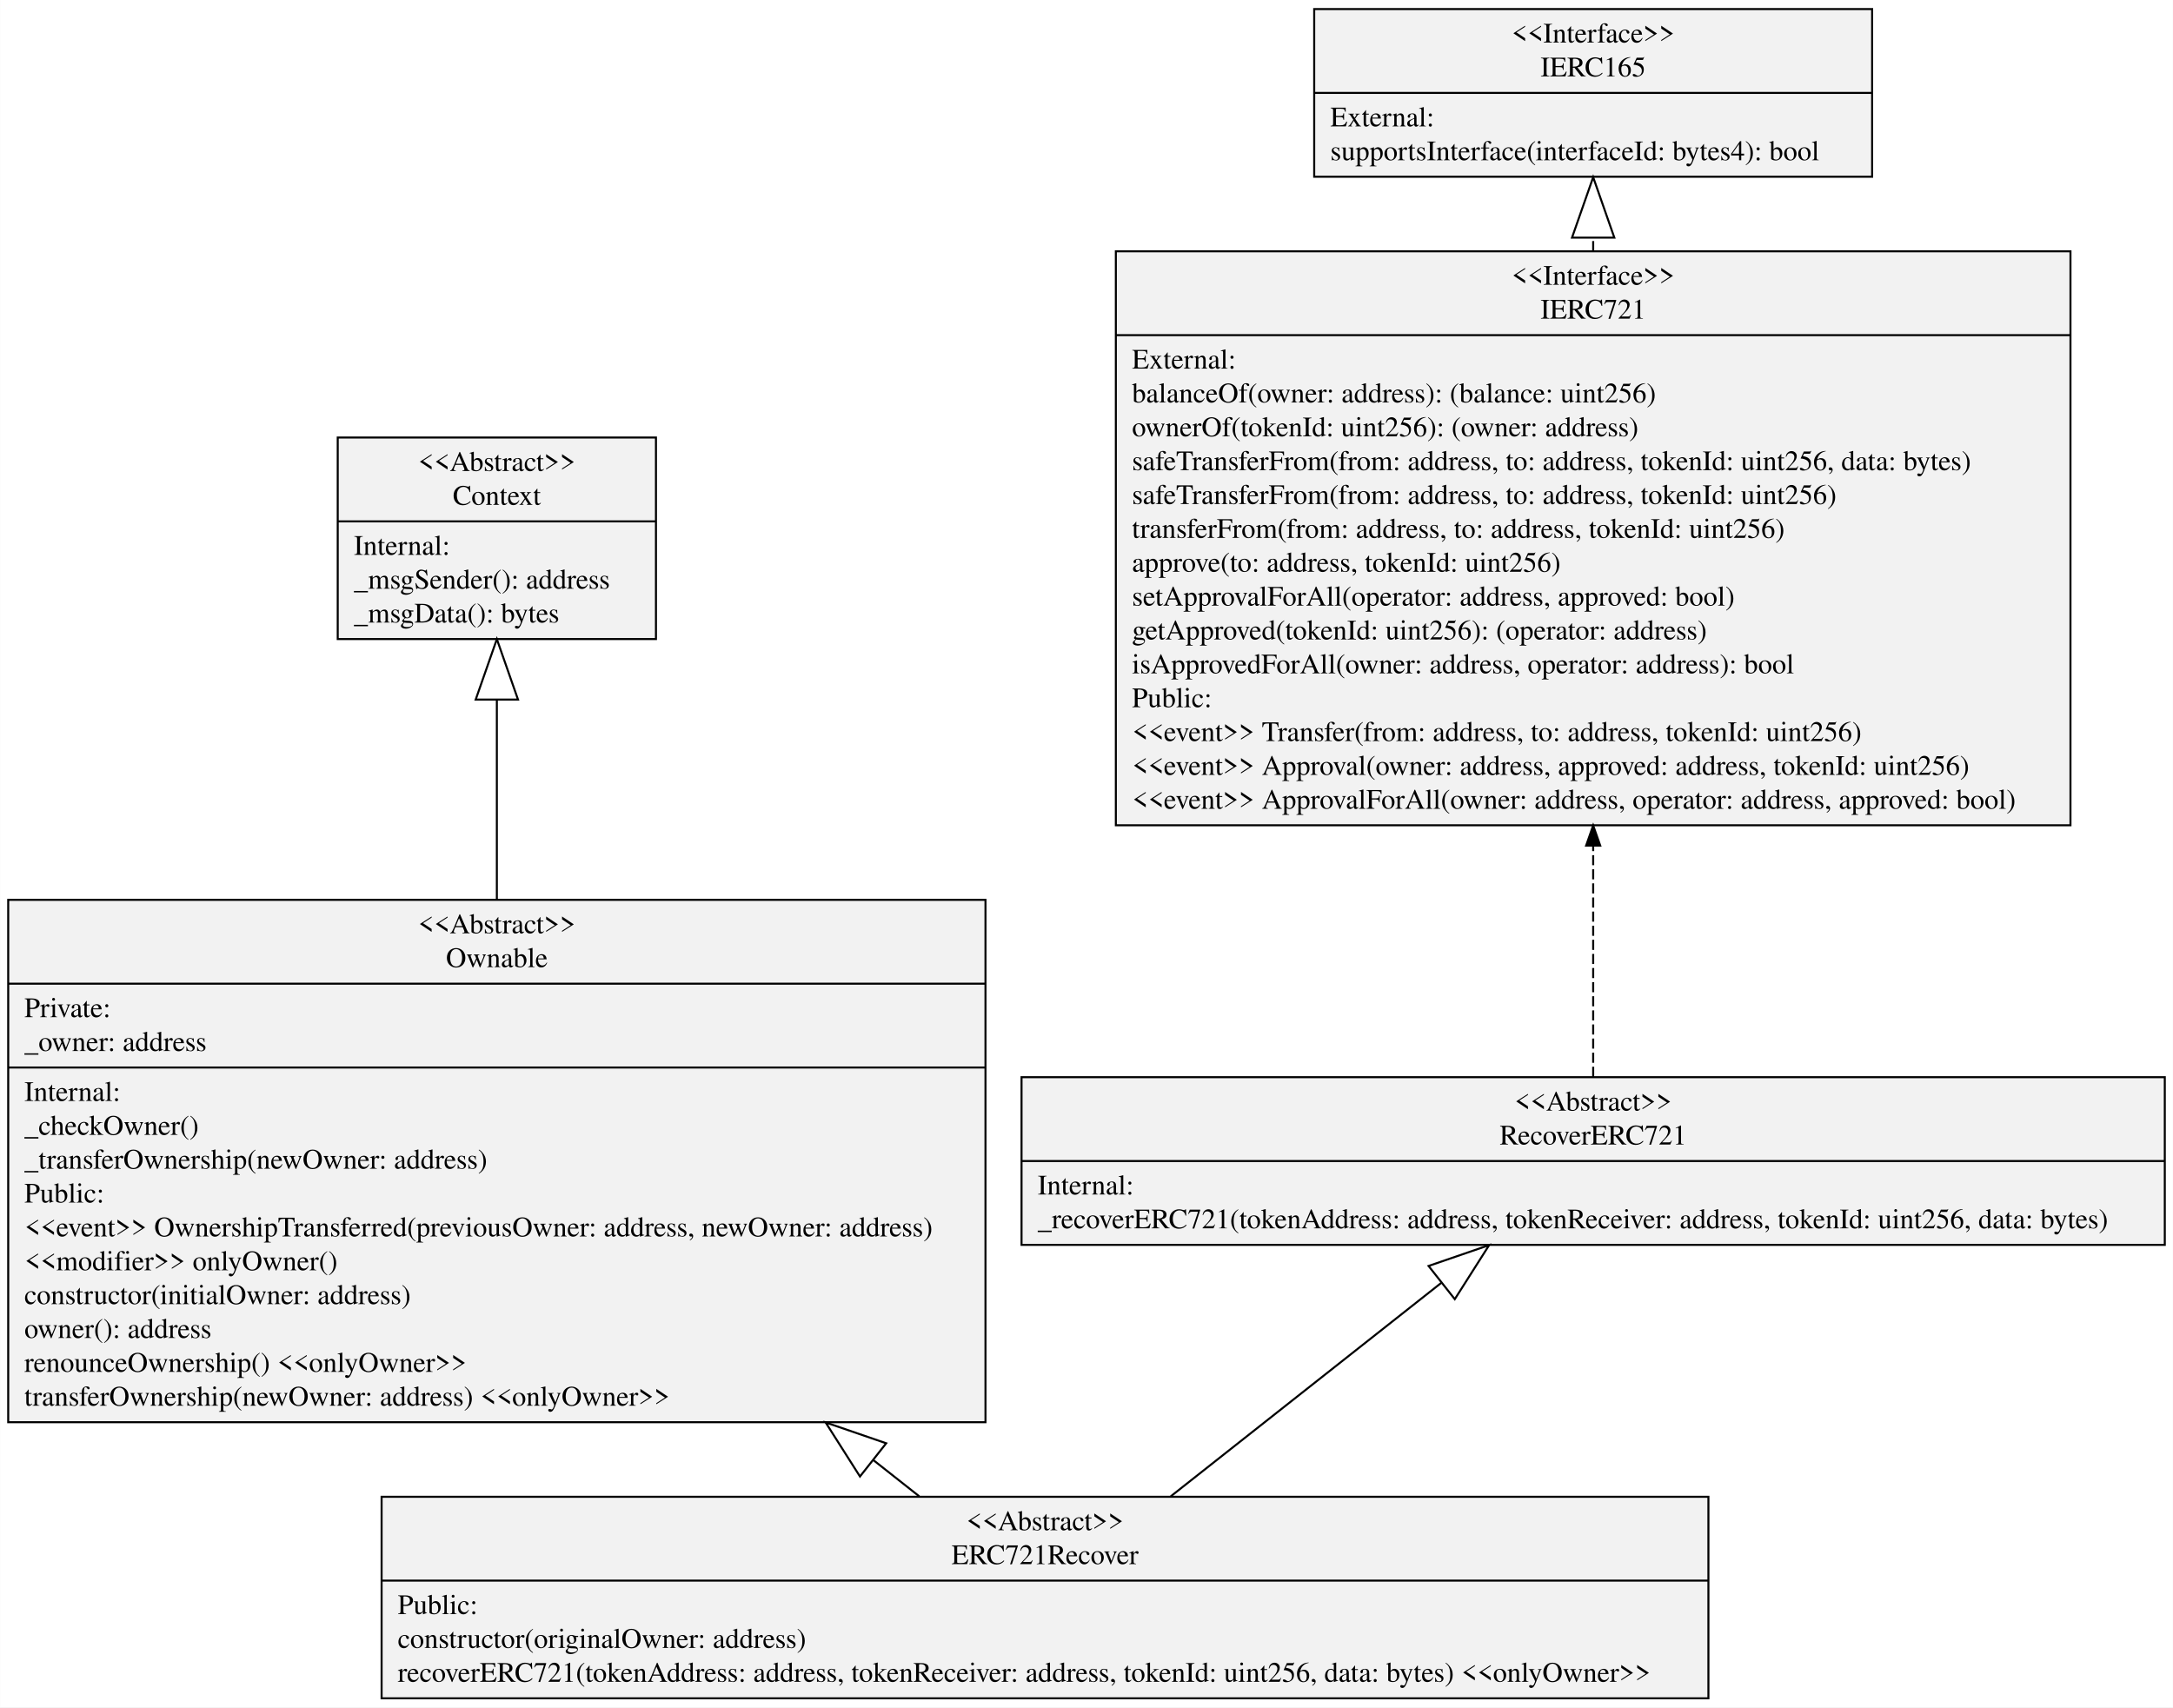
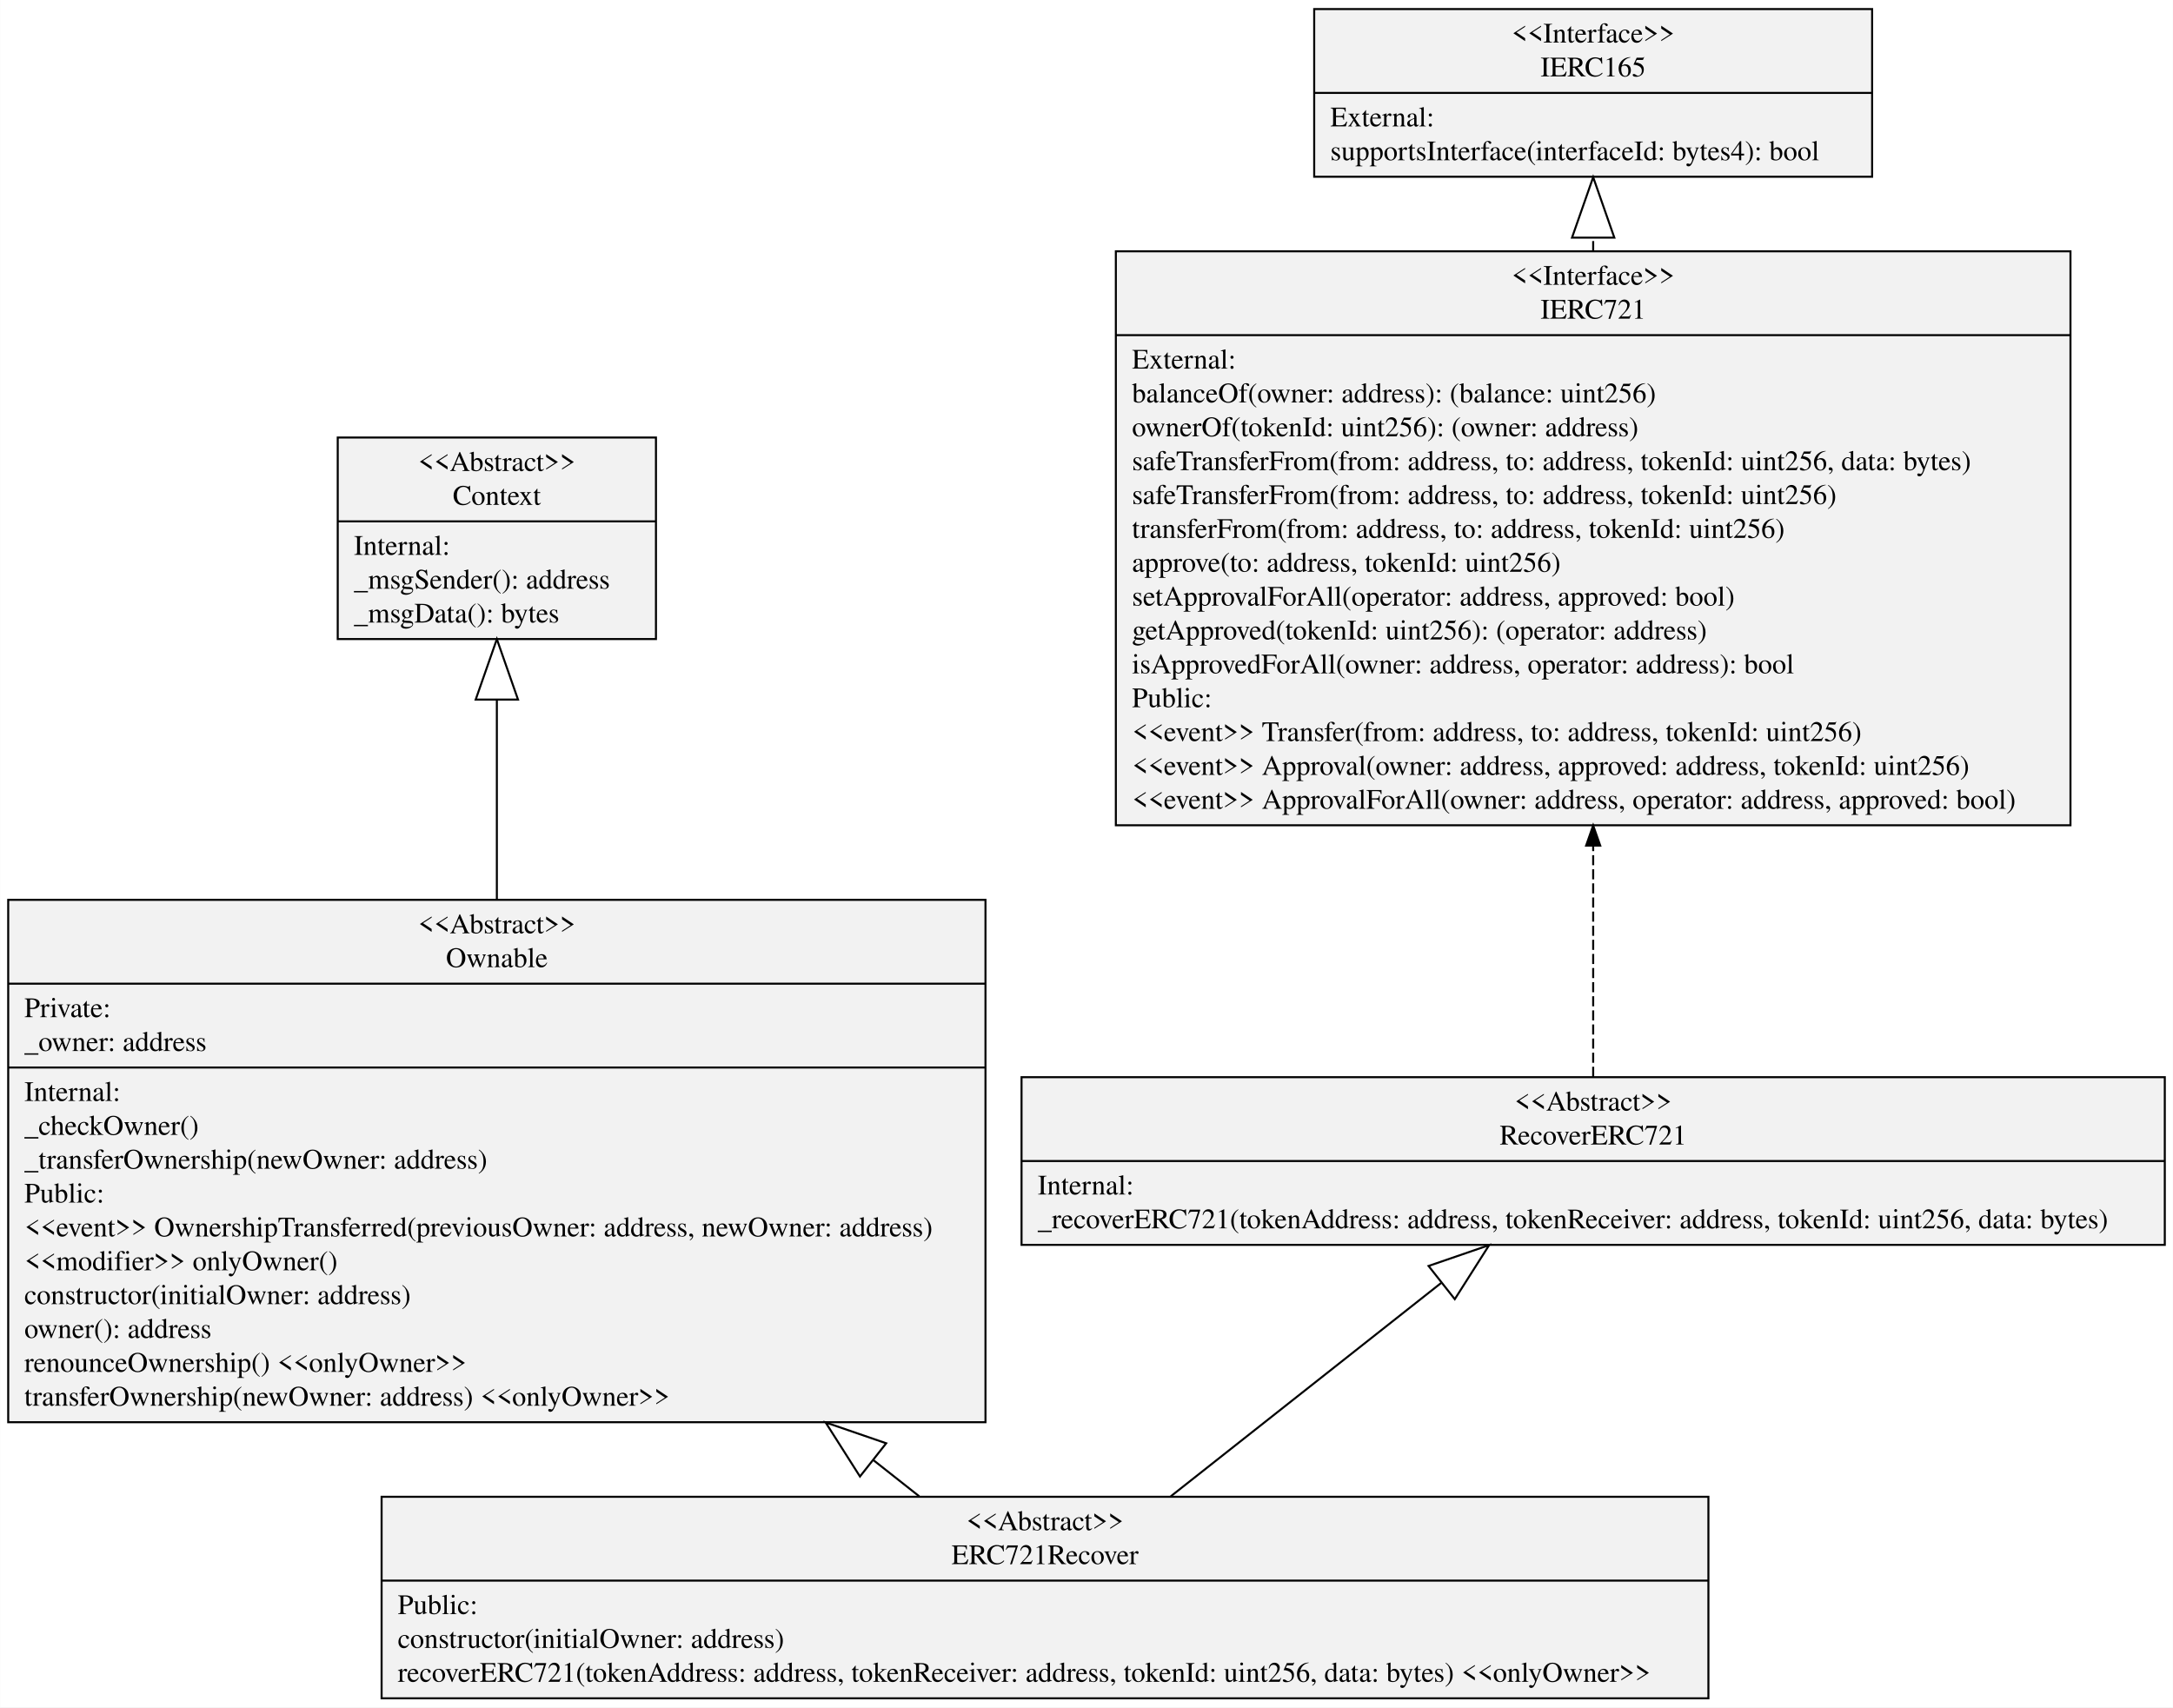
<svg xmlns="http://www.w3.org/2000/svg" width="1078pt" height="847pt" viewBox="0.00 0.00 1078.11 847.20">
  <g id="graph0" class="graph" transform="scale(1 1) rotate(0) translate(4 843.2)">
    <polygon fill="white" stroke="transparent" points="-4,4 -4,-843.2 1074.11,-843.2 1074.11,4 -4,4" />
    <g id="node1" class="node">
      <polygon fill="#f2f2f2" stroke="black" points="163.51,-526.1 163.51,-626.1 321.42,-626.1 321.42,-526.1 163.51,-526.1" />
      <text text-anchor="middle" x="242.47" y="-609.5" font-family="Times,serif" font-size="14.00">&lt;&lt;Abstract&gt;&gt;</text>
      <text text-anchor="middle" x="242.47" y="-592.7" font-family="Times,serif" font-size="14.00">Context</text>
      <polyline fill="none" stroke="black" points="163.51,-584.5 321.42,-584.5 " />
      <text text-anchor="start" x="171.51" y="-567.9" font-family="Times,serif" font-size="14.00">Internal:</text>
      <text text-anchor="start" x="171.51" y="-551.1" font-family="Times,serif" font-size="14.00">    _msgSender(): address</text>
      <text text-anchor="start" x="171.51" y="-534.3" font-family="Times,serif" font-size="14.00">    _msgData(): bytes</text>
    </g>
    <g id="node2" class="node">
      <polygon fill="#f2f2f2" stroke="black" points="0,-137.5 0,-396.7 484.93,-396.7 484.93,-137.5 0,-137.5" />
      <text text-anchor="middle" x="242.47" y="-380.1" font-family="Times,serif" font-size="14.00">&lt;&lt;Abstract&gt;&gt;</text>
      <text text-anchor="middle" x="242.47" y="-363.3" font-family="Times,serif" font-size="14.00">Ownable</text>
      <polyline fill="none" stroke="black" points="0,-355.1 484.93,-355.1 " />
      <text text-anchor="start" x="8" y="-338.5" font-family="Times,serif" font-size="14.00">Private:</text>
      <text text-anchor="start" x="8" y="-321.7" font-family="Times,serif" font-size="14.00">   _owner: address</text>
      <polyline fill="none" stroke="black" points="0,-313.5 484.93,-313.5 " />
      <text text-anchor="start" x="8" y="-296.9" font-family="Times,serif" font-size="14.00">Internal:</text>
      <text text-anchor="start" x="8" y="-280.1" font-family="Times,serif" font-size="14.00">    _checkOwner()</text>
      <text text-anchor="start" x="8" y="-263.3" font-family="Times,serif" font-size="14.00">    _transferOwnership(newOwner: address)</text>
      <text text-anchor="start" x="8" y="-246.5" font-family="Times,serif" font-size="14.00">Public:</text>
      <text text-anchor="start" x="8" y="-229.7" font-family="Times,serif" font-size="14.00">    &lt;&lt;event&gt;&gt; OwnershipTransferred(previousOwner: address, newOwner: address)</text>
      <text text-anchor="start" x="8" y="-212.9" font-family="Times,serif" font-size="14.00">    &lt;&lt;modifier&gt;&gt; onlyOwner()</text>
      <text text-anchor="start" x="8" y="-196.1" font-family="Times,serif" font-size="14.00">    constructor(initialOwner: address)</text>
      <text text-anchor="start" x="8" y="-179.3" font-family="Times,serif" font-size="14.00">    owner(): address</text>
      <text text-anchor="start" x="8" y="-162.5" font-family="Times,serif" font-size="14.00">    renounceOwnership() &lt;&lt;onlyOwner&gt;&gt;</text>
      <text text-anchor="start" x="8" y="-145.7" font-family="Times,serif" font-size="14.00">    transferOwnership(newOwner: address) &lt;&lt;onlyOwner&gt;&gt;</text>
    </g>
    <g id="edge1" class="edge">
      <path fill="none" stroke="black" d="M242.47,-396.96C242.47,-430.46 242.47,-465.57 242.47,-495.68" />
      <polygon fill="none" stroke="black" points="231.97,-496.07 242.47,-526.07 252.97,-496.07 231.97,-496.07" />
    </g>
    <g id="node3" class="node">
      <polygon fill="#f2f2f2" stroke="black" points="648.04,-755.5 648.04,-838.7 924.89,-838.7 924.89,-755.5 648.04,-755.5" />
      <text text-anchor="middle" x="786.47" y="-822.1" font-family="Times,serif" font-size="14.00">&lt;&lt;Interface&gt;&gt;</text>
      <text text-anchor="middle" x="786.47" y="-805.3" font-family="Times,serif" font-size="14.00">IERC165</text>
      <polyline fill="none" stroke="black" points="648.04,-797.1 924.89,-797.1 " />
      <text text-anchor="start" x="656.04" y="-780.5" font-family="Times,serif" font-size="14.00">External:</text>
      <text text-anchor="start" x="656.04" y="-763.7" font-family="Times,serif" font-size="14.00">     supportsInterface(interfaceId: bytes4): bool</text>
    </g>
    <g id="node4" class="node">
      <polygon fill="#f2f2f2" stroke="black" points="549.62,-433.7 549.62,-718.5 1023.31,-718.5 1023.31,-433.7 549.62,-433.7" />
      <text text-anchor="middle" x="786.47" y="-701.9" font-family="Times,serif" font-size="14.00">&lt;&lt;Interface&gt;&gt;</text>
      <text text-anchor="middle" x="786.47" y="-685.1" font-family="Times,serif" font-size="14.00">IERC721</text>
      <polyline fill="none" stroke="black" points="549.62,-676.9 1023.31,-676.9 " />
      <text text-anchor="start" x="557.62" y="-660.3" font-family="Times,serif" font-size="14.00">External:</text>
      <text text-anchor="start" x="557.62" y="-643.5" font-family="Times,serif" font-size="14.00">     balanceOf(owner: address): (balance: uint256)</text>
      <text text-anchor="start" x="557.62" y="-626.7" font-family="Times,serif" font-size="14.00">     ownerOf(tokenId: uint256): (owner: address)</text>
      <text text-anchor="start" x="557.62" y="-609.9" font-family="Times,serif" font-size="14.00">     safeTransferFrom(from: address, to: address, tokenId: uint256, data: bytes)</text>
      <text text-anchor="start" x="557.62" y="-593.1" font-family="Times,serif" font-size="14.00">     safeTransferFrom(from: address, to: address, tokenId: uint256)</text>
      <text text-anchor="start" x="557.62" y="-576.3" font-family="Times,serif" font-size="14.00">     transferFrom(from: address, to: address, tokenId: uint256)</text>
      <text text-anchor="start" x="557.62" y="-559.5" font-family="Times,serif" font-size="14.00">     approve(to: address, tokenId: uint256)</text>
      <text text-anchor="start" x="557.62" y="-542.7" font-family="Times,serif" font-size="14.00">     setApprovalForAll(operator: address, approved: bool)</text>
      <text text-anchor="start" x="557.62" y="-525.9" font-family="Times,serif" font-size="14.00">     getApproved(tokenId: uint256): (operator: address)</text>
      <text text-anchor="start" x="557.62" y="-509.1" font-family="Times,serif" font-size="14.00">     isApprovedForAll(owner: address, operator: address): bool</text>
      <text text-anchor="start" x="557.62" y="-492.3" font-family="Times,serif" font-size="14.00">Public:</text>
      <text text-anchor="start" x="557.62" y="-475.5" font-family="Times,serif" font-size="14.00">    &lt;&lt;event&gt;&gt; Transfer(from: address, to: address, tokenId: uint256)</text>
      <text text-anchor="start" x="557.62" y="-458.7" font-family="Times,serif" font-size="14.00">    &lt;&lt;event&gt;&gt; Approval(owner: address, approved: address, tokenId: uint256)</text>
      <text text-anchor="start" x="557.62" y="-441.9" font-family="Times,serif" font-size="14.00">    &lt;&lt;event&gt;&gt; ApprovalForAll(owner: address, operator: address, approved: bool)</text>
    </g>
    <g id="edge2" class="edge">
      <path fill="none" stroke="black" stroke-dasharray="5,2" d="M786.47,-718.58C786.47,-720.75 786.47,-722.89 786.47,-725.02" />
      <polygon fill="none" stroke="black" points="775.97,-725.28 786.47,-755.28 796.97,-725.28 775.97,-725.28" />
    </g>
    <g id="node5" class="node">
      <polygon fill="#f2f2f2" stroke="black" points="502.82,-225.5 502.82,-308.7 1070.11,-308.7 1070.11,-225.5 502.82,-225.5" />
      <text text-anchor="middle" x="786.47" y="-292.1" font-family="Times,serif" font-size="14.00">&lt;&lt;Abstract&gt;&gt;</text>
      <text text-anchor="middle" x="786.47" y="-275.3" font-family="Times,serif" font-size="14.00">RecoverERC721</text>
      <polyline fill="none" stroke="black" points="502.82,-267.1 1070.11,-267.1 " />
      <text text-anchor="start" x="510.82" y="-250.5" font-family="Times,serif" font-size="14.00">Internal:</text>
      <text text-anchor="start" x="510.82" y="-233.7" font-family="Times,serif" font-size="14.00">    _recoverERC721(tokenAddress: address, tokenReceiver: address, tokenId: uint256, data: bytes)</text>
    </g>
    <g id="edge3" class="edge">
      <path fill="none" stroke="black" stroke-dasharray="5,2" d="M786.47,-308.87C786.47,-338.69 786.47,-381.16 786.47,-423.45" />
      <polygon fill="black" stroke="black" points="782.97,-423.61 786.47,-433.61 789.97,-423.61 782.97,-423.61" />
    </g>
    <g id="node6" class="node">
      <polygon fill="#f2f2f2" stroke="black" points="185.28,-0.5 185.28,-100.5 843.65,-100.5 843.65,-0.5 185.28,-0.5" />
      <text text-anchor="middle" x="514.47" y="-83.9" font-family="Times,serif" font-size="14.00">&lt;&lt;Abstract&gt;&gt;</text>
      <text text-anchor="middle" x="514.47" y="-67.1" font-family="Times,serif" font-size="14.00">ERC721Recover</text>
      <polyline fill="none" stroke="black" points="185.28,-58.9 843.65,-58.9 " />
      <text text-anchor="start" x="193.28" y="-42.3" font-family="Times,serif" font-size="14.00">Public:</text>
-       <text text-anchor="start" x="193.28" y="-25.5" font-family="Times,serif" font-size="14.00">    constructor(originalOwner: address)</text>
+       <text text-anchor="start" x="193.28" y="-25.5" font-family="Times,serif" font-size="14.00">    constructor(initialOwner: address)</text>
      <text text-anchor="start" x="193.28" y="-8.7" font-family="Times,serif" font-size="14.00">    recoverERC721(tokenAddress: address, tokenReceiver: address, tokenId: uint256, data: bytes) &lt;&lt;onlyOwner&gt;&gt;</text>
    </g>
    <g id="edge4" class="edge">
      <path fill="none" stroke="black" d="M452.06,-100.73C444.82,-106.45 437.17,-112.49 429.25,-118.73" />
      <polygon fill="none" stroke="black" points="422.65,-110.56 405.6,-137.39 435.66,-127.05 422.65,-110.56" />
    </g>
    <g id="edge5" class="edge">
      <path fill="none" stroke="black" d="M576.87,-100.73C616.86,-132.28 668.99,-173.42 711.26,-206.77" />
      <polygon fill="none" stroke="black" points="704.79,-215.03 734.85,-225.37 717.8,-198.55 704.79,-215.03" />
    </g>
  </g>
</svg>
